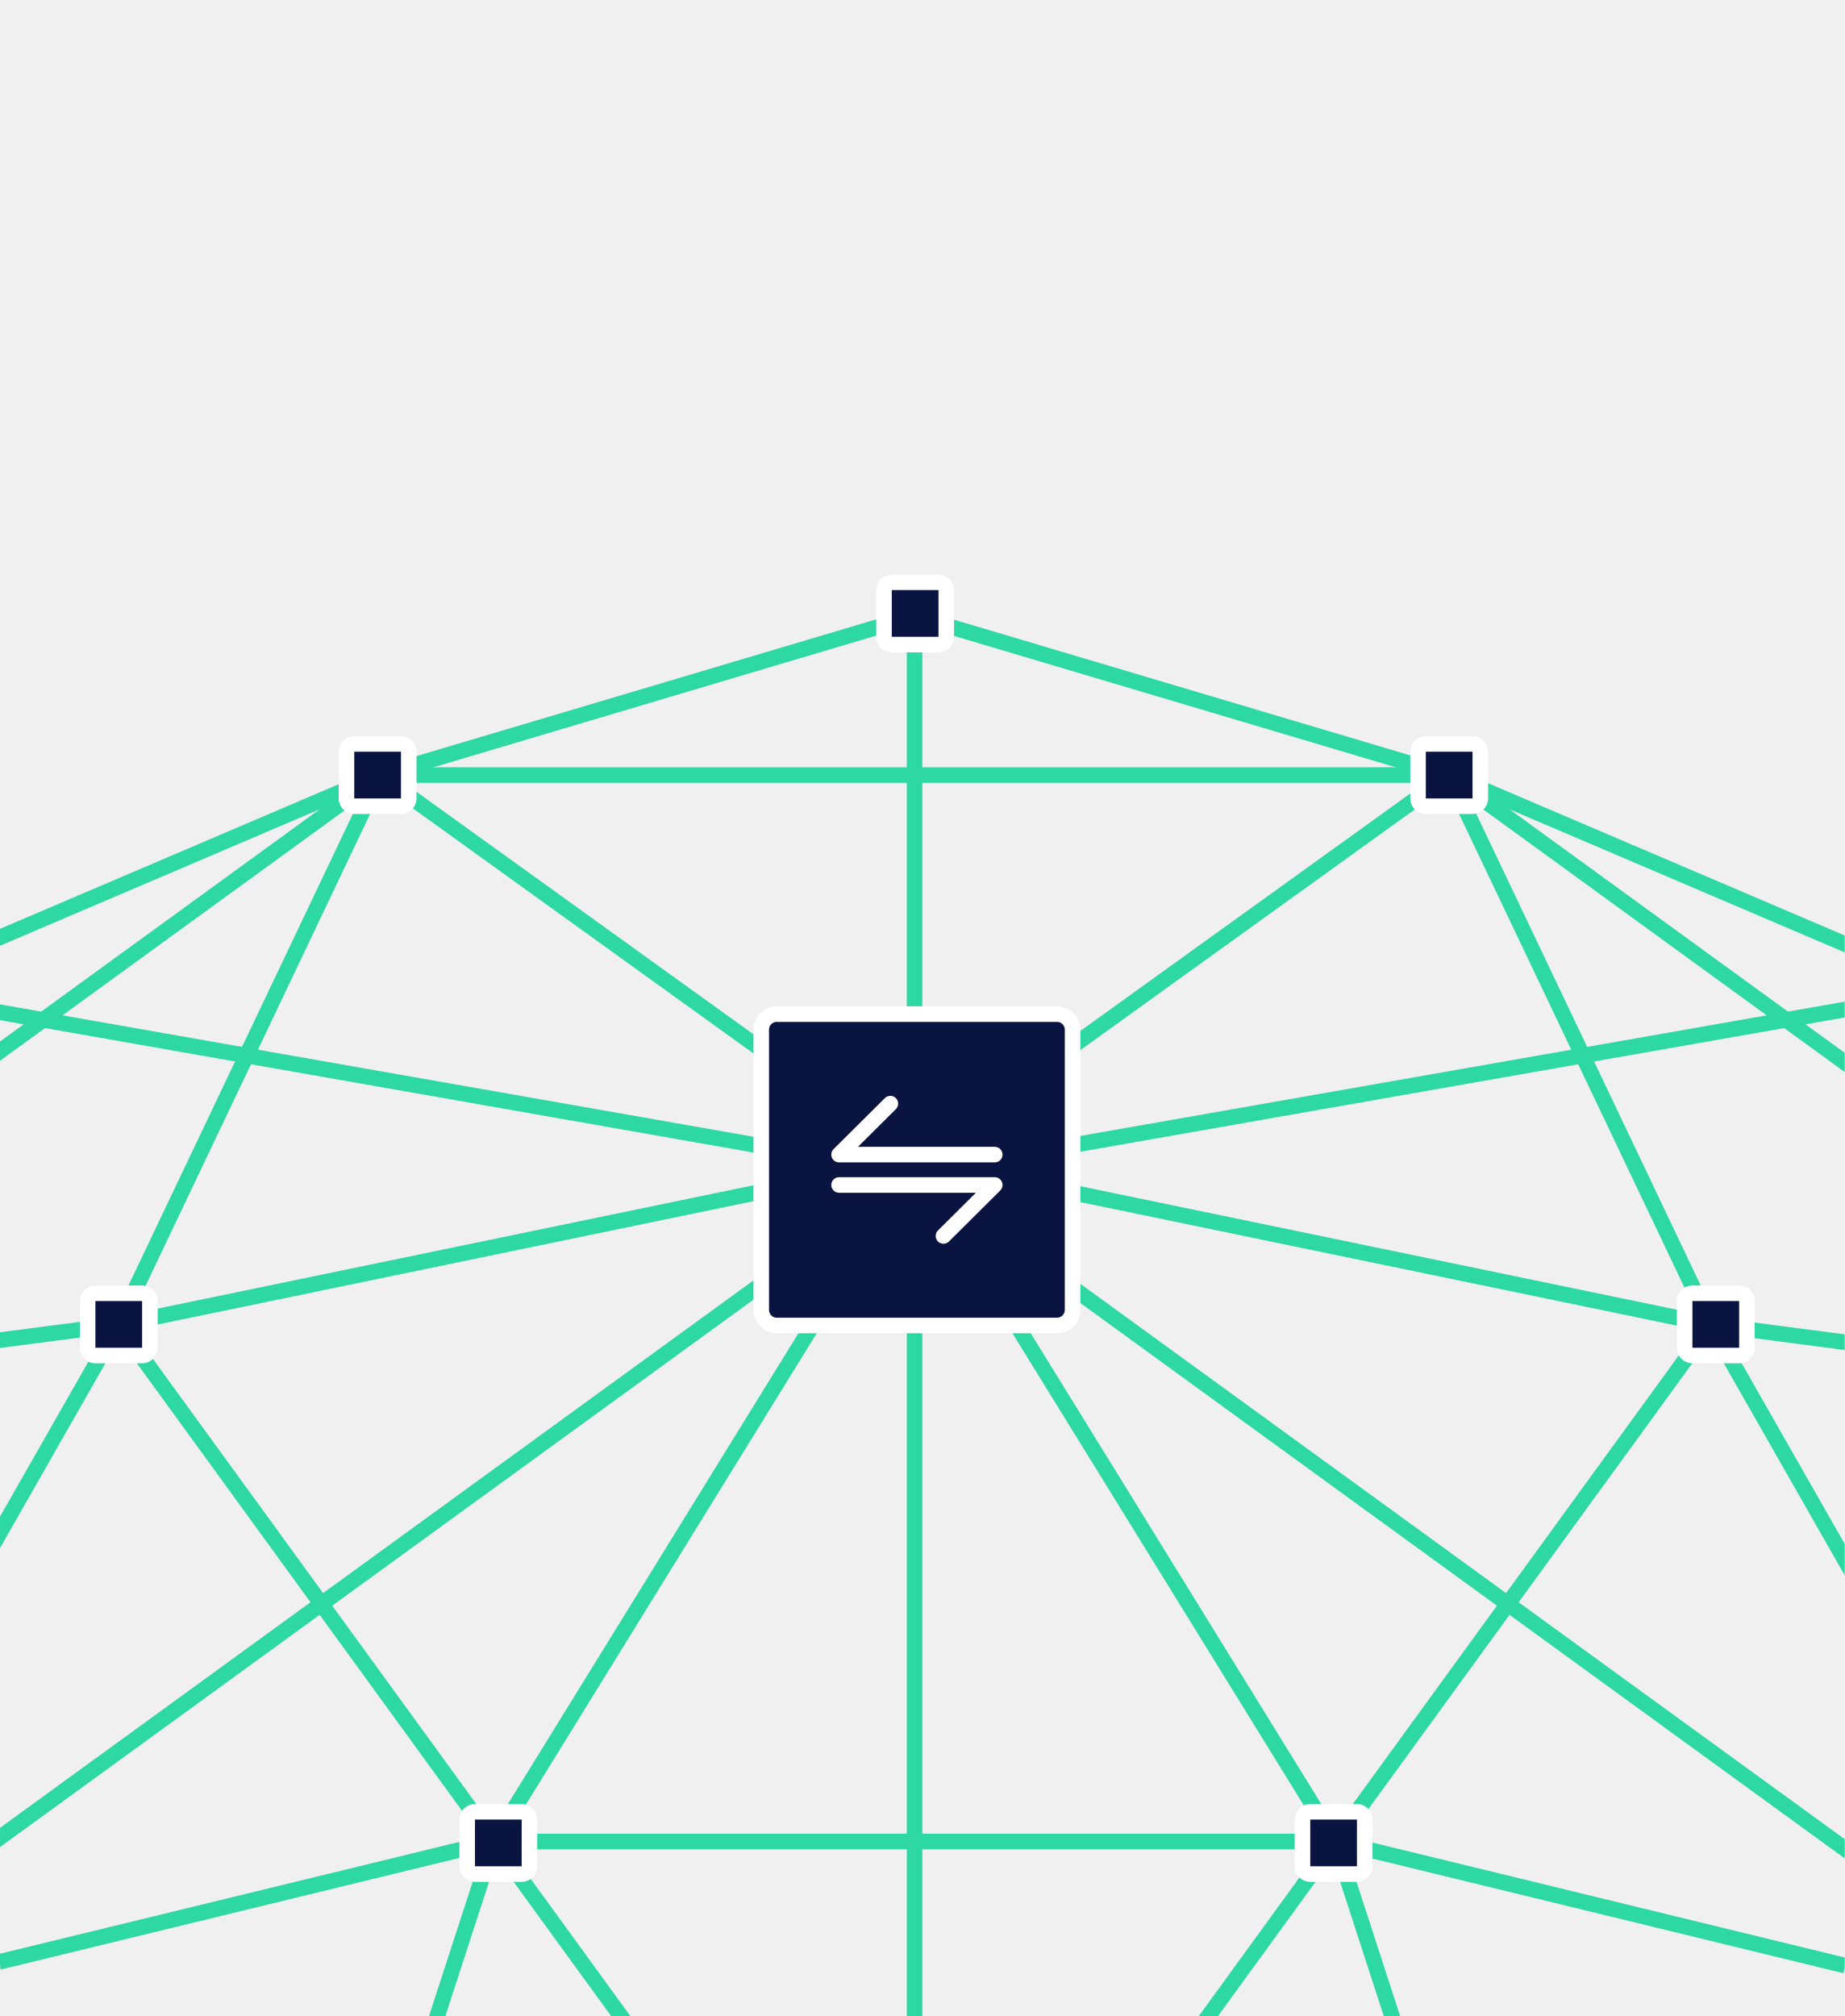
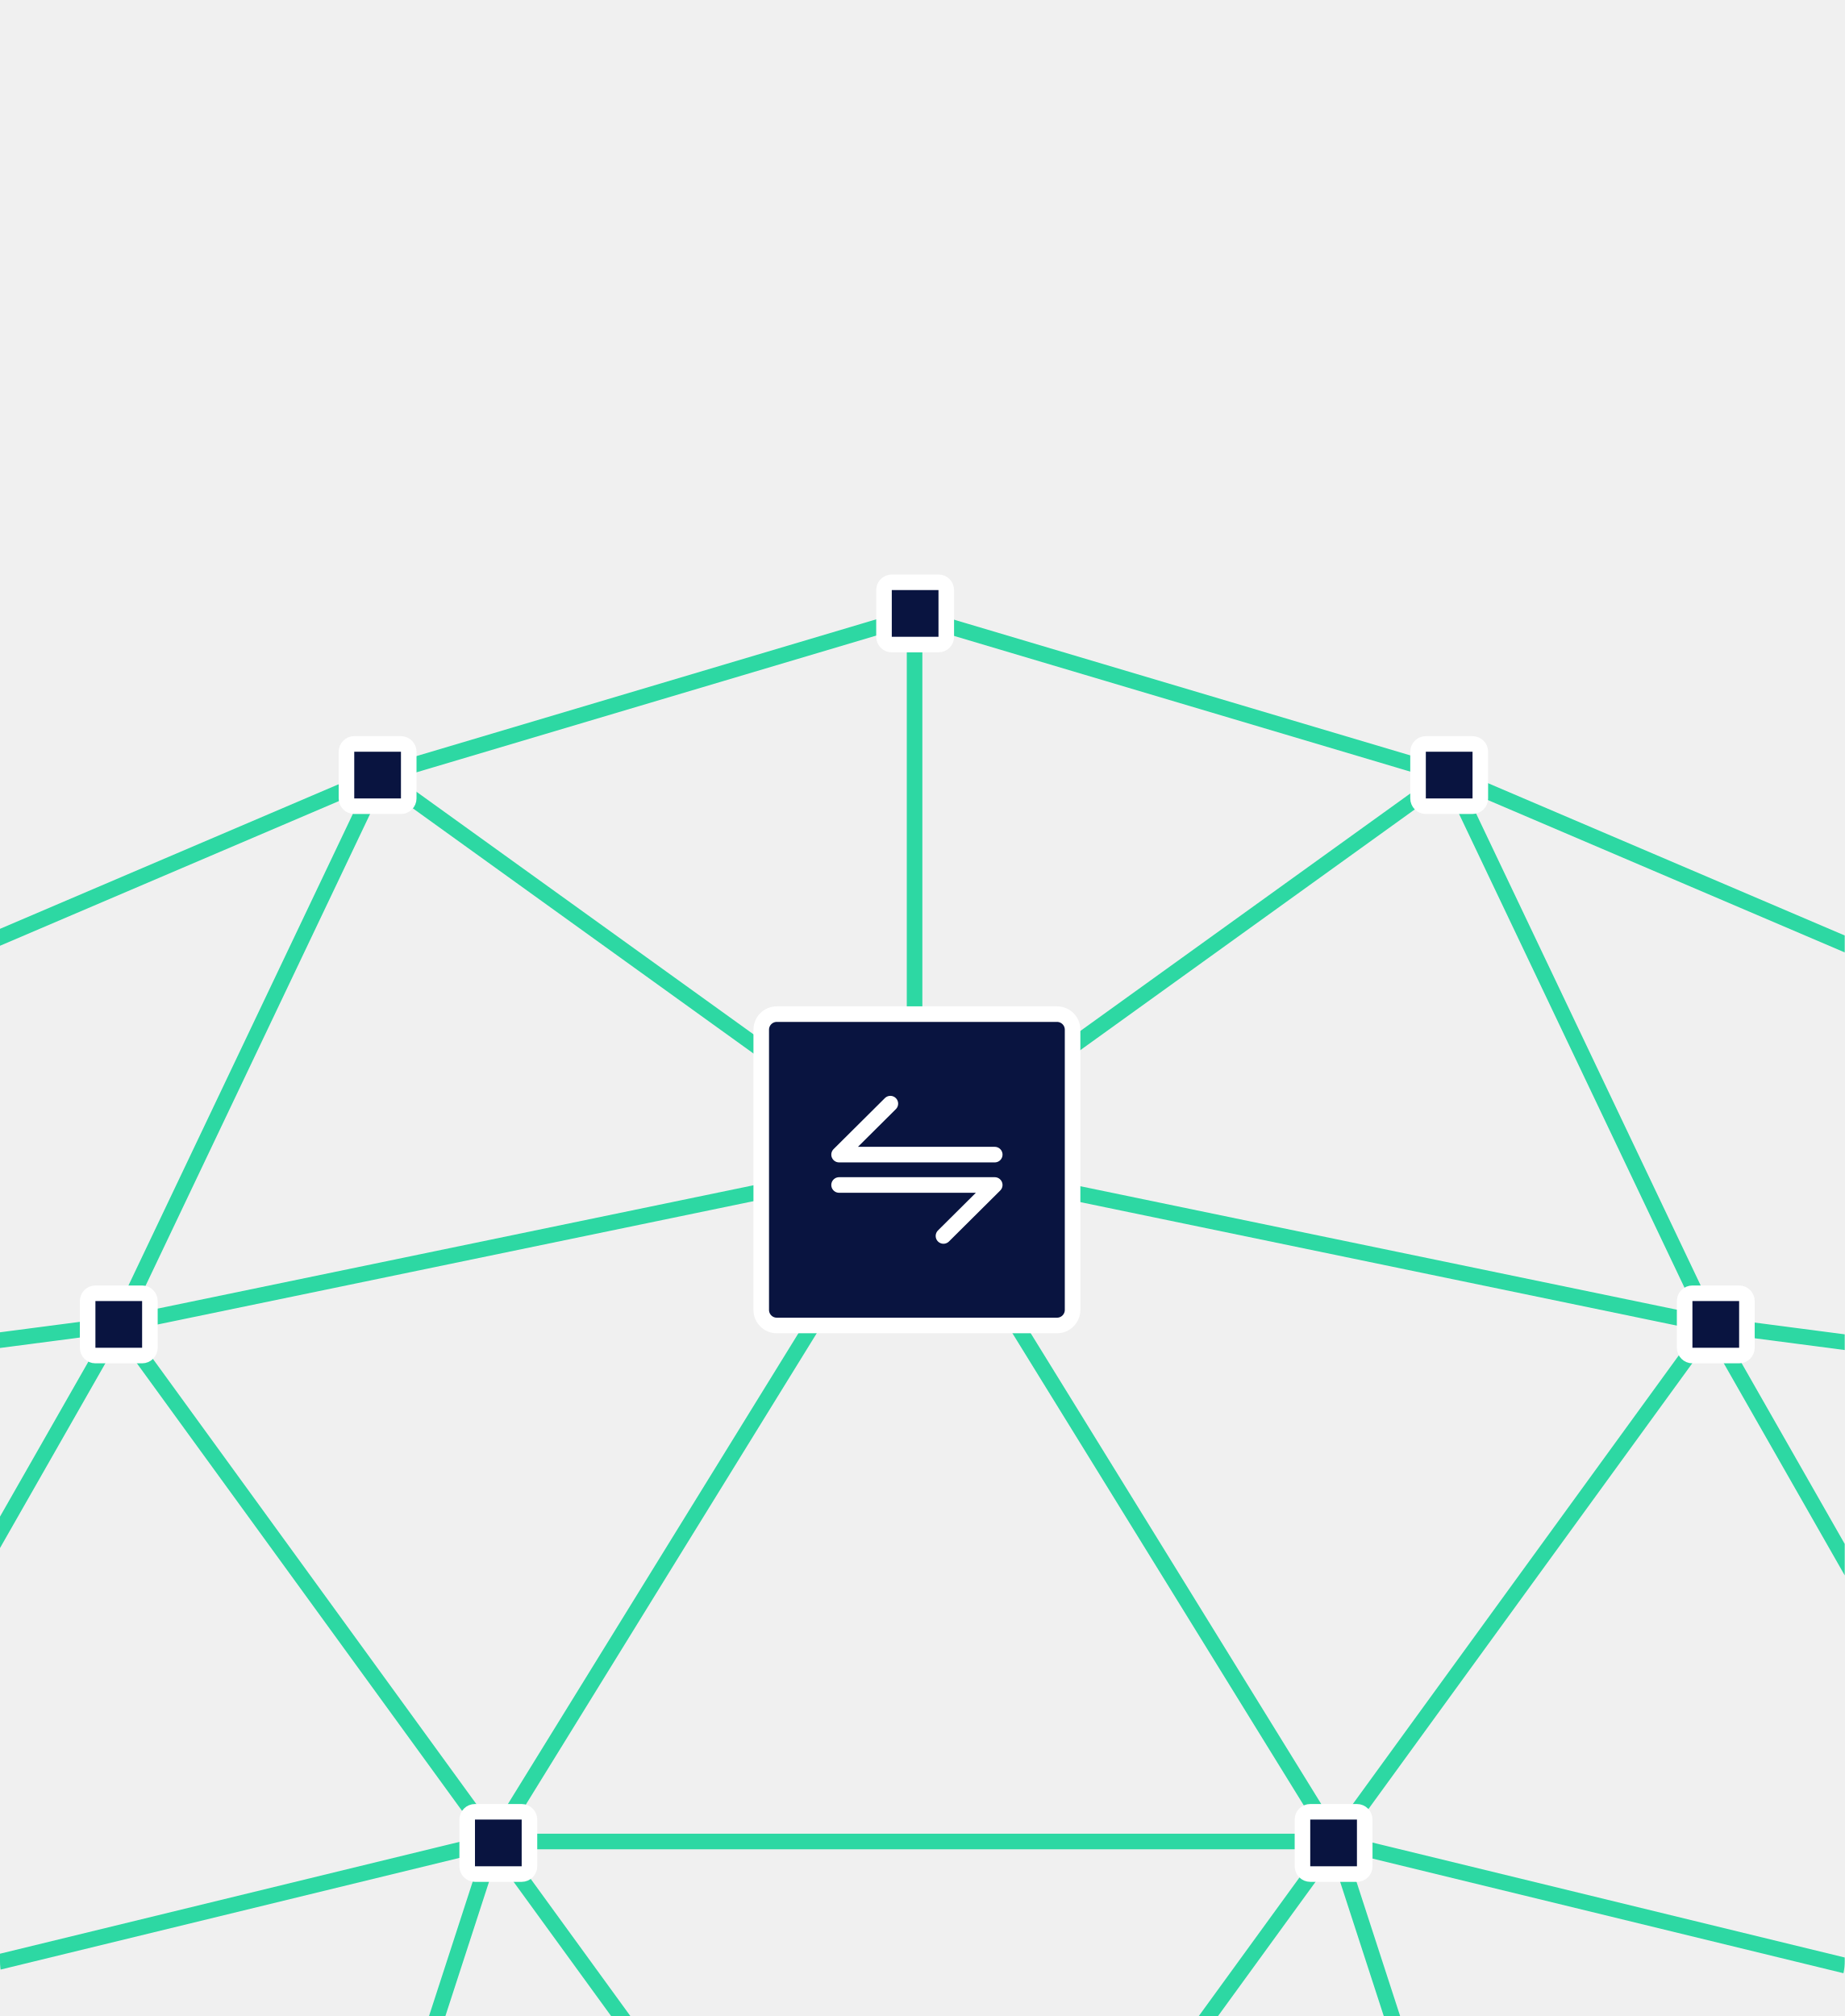
<svg xmlns="http://www.w3.org/2000/svg" width="237" height="259" viewBox="0 0 237 259">
  <defs>
    <style>.a,.c,.e,.f{fill:none;}.b{clip-path:url(#a);}.c{stroke:#2dd8a3;}.c,.f{stroke-linecap:round;stroke-linejoin:round;}.c,.e,.f{stroke-width:2px;}.d{fill:#091440;}.e,.f{stroke:#fff;}.e{stroke-miterlimit:10;}</style>
    <clipPath id="a">
-       <rect class="a" width="237" height="259" rx="7" transform="translate(105.768)" />
+       <rect class="a" width="237" height="259" rx="7" transform="translate(771.794 279)" />
    </clipPath>
  </defs>
-   <g transform="translate(-105.768)">
+   <g transform="translate(-771.794 -279)">
    <g class="b">
-       <line class="c" y1="66.399" x2="48.241" transform="translate(277.311 170.182)" />
-       <line class="c" x2="102.284" y2="21.172" transform="translate(223.268 149.01)" />
-       <line class="c" x1="48.241" y1="66.399" transform="translate(120.984 170.182)" />
-       <line class="c" y1="90.736" x2="51.744" transform="translate(69.24 170.181)" />
-       <line class="c" x2="33.6" y2="70.606" transform="translate(291.952 99.575)" />
-       <line class="c" y1="20.43" x2="68.684" transform="translate(154.584 79.145)" />
-       <line class="c" y1="10.138" x2="77.535" transform="translate(43.45 170.181)" />
-       <line class="c" y2="160.272" transform="translate(223.268 150.693)" />
-       <line class="c" y1="74.384" x2="54.043" transform="translate(223.268 236.581)" />
-       <line class="c" x2="51.744" y2="90.736" transform="translate(325.552 170.182)" />
-       <line class="c" y1="21.172" x2="102.284" transform="translate(120.984 149.01)" />
-       <line class="c" x1="54.043" y1="74.384" transform="translate(169.225 236.581)" />
-       <line class="c" x2="68.684" y2="20.43" transform="translate(223.268 79.146)" />
-       <line class="c" y1="70.606" x2="33.6" transform="translate(120.984 99.576)" />
-       <line class="c" x2="77.535" y2="10.138" transform="translate(325.552 170.182)" />
-       <line class="c" y2="71.547" transform="translate(223.268 79.146)" />
-       <line class="c" x1="152.427" y2="110.746" transform="translate(70.841 150.693)" />
-       <line class="c" x1="133.483" y1="23.452" transform="translate(89.785 127.241)" />
-       <line class="c" x1="152.427" y1="110.746" transform="translate(223.268 150.694)" />
-       <line class="c" y1="23.452" x2="133.483" transform="translate(223.268 127.241)" />
-       <line class="c" x1="64.799" y2="27.666" transform="translate(89.785 99.575)" />
-       <line class="c" x1="111.135" y2="80.744" transform="translate(43.449 99.575)" />
-       <line class="c" x1="111.135" y1="80.744" transform="translate(291.952 99.575)" />
-       <line class="c" x1="64.799" y1="27.666" transform="translate(291.952 99.575)" />
-       <line class="c" x1="137.367" transform="translate(154.585 99.575)" />
-       <line class="c" x1="68.684" y2="49.434" transform="translate(223.268 99.575)" />
-       <line class="c" x2="68.684" y2="49.434" transform="translate(154.584 99.575)" />
-       <line class="c" x1="99.985" y2="24.336" transform="translate(69.24 236.581)" />
-       <line class="c" x1="33.401" y2="102.796" transform="translate(135.824 236.581)" />
-       <line class="c" x1="54.043" y2="87.571" transform="translate(169.225 149.01)" />
-       <line class="c" x2="54.043" y2="87.571" transform="translate(223.268 149.01)" />
-       <line class="c" x2="108.085" transform="translate(169.225 236.581)" />
-       <line class="c" x1="33.401" y1="102.796" transform="translate(277.311 236.581)" />
-       <line class="c" x1="99.985" y1="24.336" transform="translate(277.311 236.581)" />
-       <path class="d" d="M241.568,170.287h-36a2,2,0,0,1-2-2v-36a2,2,0,0,1,2-2h36a2,2,0,0,1,2,2v36a2,2,0,0,1-2,2" />
-       <rect class="e" width="40" height="40" rx="2" transform="translate(203.568 130.287)" />
-       <path class="f" d="M220.157,141.787l-6.588,6.549h20" />
-       <path class="f" d="M226.98,158.787l6.588-6.549h-20" />
-       <path class="d" d="M294.952,103.575h-6a1,1,0,0,1-1-1v-6a1,1,0,0,1,1-1h6a1,1,0,0,1,1,1v6a1,1,0,0,1-1,1" />
-       <rect class="e" width="8" height="8" rx="1" transform="translate(287.952 95.575)" />
-       <path class="d" d="M157.28,103.575h-6a1,1,0,0,1-1-1v-6a1,1,0,0,1,1-1h6a1,1,0,0,1,1,1v6a1,1,0,0,1-1,1" />
-       <rect class="e" width="8" height="8" rx="1" transform="translate(150.28 95.575)" />
-       <path class="d" d="M226.34,82.809h-6a1,1,0,0,1-1-1v-6a1,1,0,0,1,1-1h6a1,1,0,0,1,1,1v6a1,1,0,0,1-1,1" />
-       <rect class="e" width="8" height="8" rx="1" transform="translate(219.34 74.809)" />
-       <path class="d" d="M329.2,174.149h-6a1,1,0,0,1-1-1v-6a1,1,0,0,1,1-1h6a1,1,0,0,1,1,1v6a1,1,0,0,1-1,1" />
-       <rect class="e" width="8" height="8" rx="1" transform="translate(322.203 166.149)" />
-       <path class="d" d="M280.1,240.766h-6a1,1,0,0,1-1-1v-6a1,1,0,0,1,1-1h6a1,1,0,0,1,1,1v6a1,1,0,0,1-1,1" />
-       <rect class="e" width="8" height="8" rx="1" transform="translate(273.102 232.766)" />
-       <path class="d" d="M172.79,240.766h-6a1,1,0,0,1-1-1v-6a1,1,0,0,1,1-1h6a1,1,0,0,1,1,1v6a1,1,0,0,1-1,1" />
-       <rect class="e" width="8" height="8" rx="1" transform="translate(165.79 232.766)" />
-       <path class="d" d="M124.026,174.149h-6a1,1,0,0,1-1-1v-6a1,1,0,0,1,1-1h6a1,1,0,0,1,1,1v6a1,1,0,0,1-1,1" />
-       <rect class="e" width="8" height="8" rx="1" transform="translate(117.026 166.149)" />
+       <line class="c" y1="66.399" x2="48.241" transform="translate(943.337 449.182)" />
+       <line class="c" x2="102.284" y2="21.172" transform="translate(889.294 428.01)" />
+       <line class="c" x1="48.241" y1="66.399" transform="translate(787.01 449.182)" />
+       <line class="c" y1="90.736" x2="51.744" transform="translate(735.266 449.181)" />
+       <line class="c" x2="33.6" y2="70.606" transform="translate(957.978 378.575)" />
+       <line class="c" y1="20.43" x2="68.684" transform="translate(820.61 358.145)" />
+       <line class="c" y1="10.138" x2="77.535" transform="translate(709.476 449.181)" />
+       <line class="c" y1="74.384" x2="54.043" transform="translate(889.294 515.581)" />
+       <line class="c" x2="51.744" y2="90.736" transform="translate(991.578 449.182)" />
+       <line class="c" y1="21.172" x2="102.284" transform="translate(787.01 428.01)" />
+       <line class="c" x1="54.043" y1="74.384" transform="translate(835.251 515.581)" />
+       <line class="c" x2="68.684" y2="20.43" transform="translate(889.294 358.146)" />
+       <line class="c" y1="70.606" x2="33.6" transform="translate(787.01 378.576)" />
+       <line class="c" x2="77.535" y2="10.138" transform="translate(991.578 449.182)" />
+       <line class="c" y2="71.547" transform="translate(889.294 358.146)" />
+       <line class="c" x1="64.799" y2="27.666" transform="translate(755.811 378.575)" />
+       <line class="c" x1="64.799" y1="27.666" transform="translate(957.978 378.575)" />
+       <line class="c" x1="68.684" y2="49.434" transform="translate(889.294 378.575)" />
+       <line class="c" x2="68.684" y2="49.434" transform="translate(820.61 378.575)" />
+       <line class="c" x1="99.985" y2="24.336" transform="translate(735.266 515.581)" />
+       <line class="c" x1="33.401" y2="102.796" transform="translate(801.85 515.581)" />
+       <line class="c" x1="54.043" y2="87.571" transform="translate(835.251 428.01)" />
+       <line class="c" x2="54.043" y2="87.571" transform="translate(889.294 428.01)" />
+       <line class="c" x2="108.085" transform="translate(835.251 515.581)" />
+       <line class="c" x1="33.401" y1="102.796" transform="translate(943.337 515.581)" />
+       <line class="c" x1="99.985" y1="24.336" transform="translate(943.337 515.581)" />
+       <path class="d" d="M907.594,449.287h-36a2,2,0,0,1-2-2v-36a2,2,0,0,1,2-2h36a2,2,0,0,1,2,2v36a2,2,0,0,1-2,2" />
+       <rect class="e" width="40" height="40" rx="2" transform="translate(869.594 409.287)" />
+       <path class="f" d="M886.183,420.787l-6.588,6.549h20" />
+       <path class="f" d="M893.006,437.787l6.588-6.549h-20" />
+       <path class="d" d="M960.978,382.575h-6a1,1,0,0,1-1-1v-6a1,1,0,0,1,1-1h6a1,1,0,0,1,1,1v6a1,1,0,0,1-1,1" />
+       <rect class="e" width="8" height="8" rx="1" transform="translate(953.978 374.575)" />
+       <path class="d" d="M823.306,382.575h-6a1,1,0,0,1-1-1v-6a1,1,0,0,1,1-1h6a1,1,0,0,1,1,1v6a1,1,0,0,1-1,1" />
+       <rect class="e" width="8" height="8" rx="1" transform="translate(816.306 374.575)" />
+       <path class="d" d="M892.366,361.809h-6a1,1,0,0,1-1-1v-6a1,1,0,0,1,1-1h6a1,1,0,0,1,1,1v6a1,1,0,0,1-1,1" />
+       <rect class="e" width="8" height="8" rx="1" transform="translate(885.366 353.809)" />
+       <path class="d" d="M995.226,453.149h-6a1,1,0,0,1-1-1v-6a1,1,0,0,1,1-1h6a1,1,0,0,1,1,1v6a1,1,0,0,1-1,1" />
+       <rect class="e" width="8" height="8" rx="1" transform="translate(988.229 445.149)" />
+       <path class="d" d="M946.126,519.766h-6a1,1,0,0,1-1-1v-6a1,1,0,0,1,1-1h6a1,1,0,0,1,1,1v6a1,1,0,0,1-1,1" />
+       <rect class="e" width="8" height="8" rx="1" transform="translate(939.128 511.766)" />
+       <path class="d" d="M838.816,519.766h-6a1,1,0,0,1-1-1v-6a1,1,0,0,1,1-1h6a1,1,0,0,1,1,1v6a1,1,0,0,1-1,1" />
+       <rect class="e" width="8" height="8" rx="1" transform="translate(831.816 511.766)" />
+       <path class="d" d="M790.052,453.149h-6a1,1,0,0,1-1-1v-6a1,1,0,0,1,1-1h6a1,1,0,0,1,1,1v6a1,1,0,0,1-1,1" />
+       <rect class="e" width="8" height="8" rx="1" transform="translate(783.052 445.149)" />
    </g>
  </g>
</svg>
